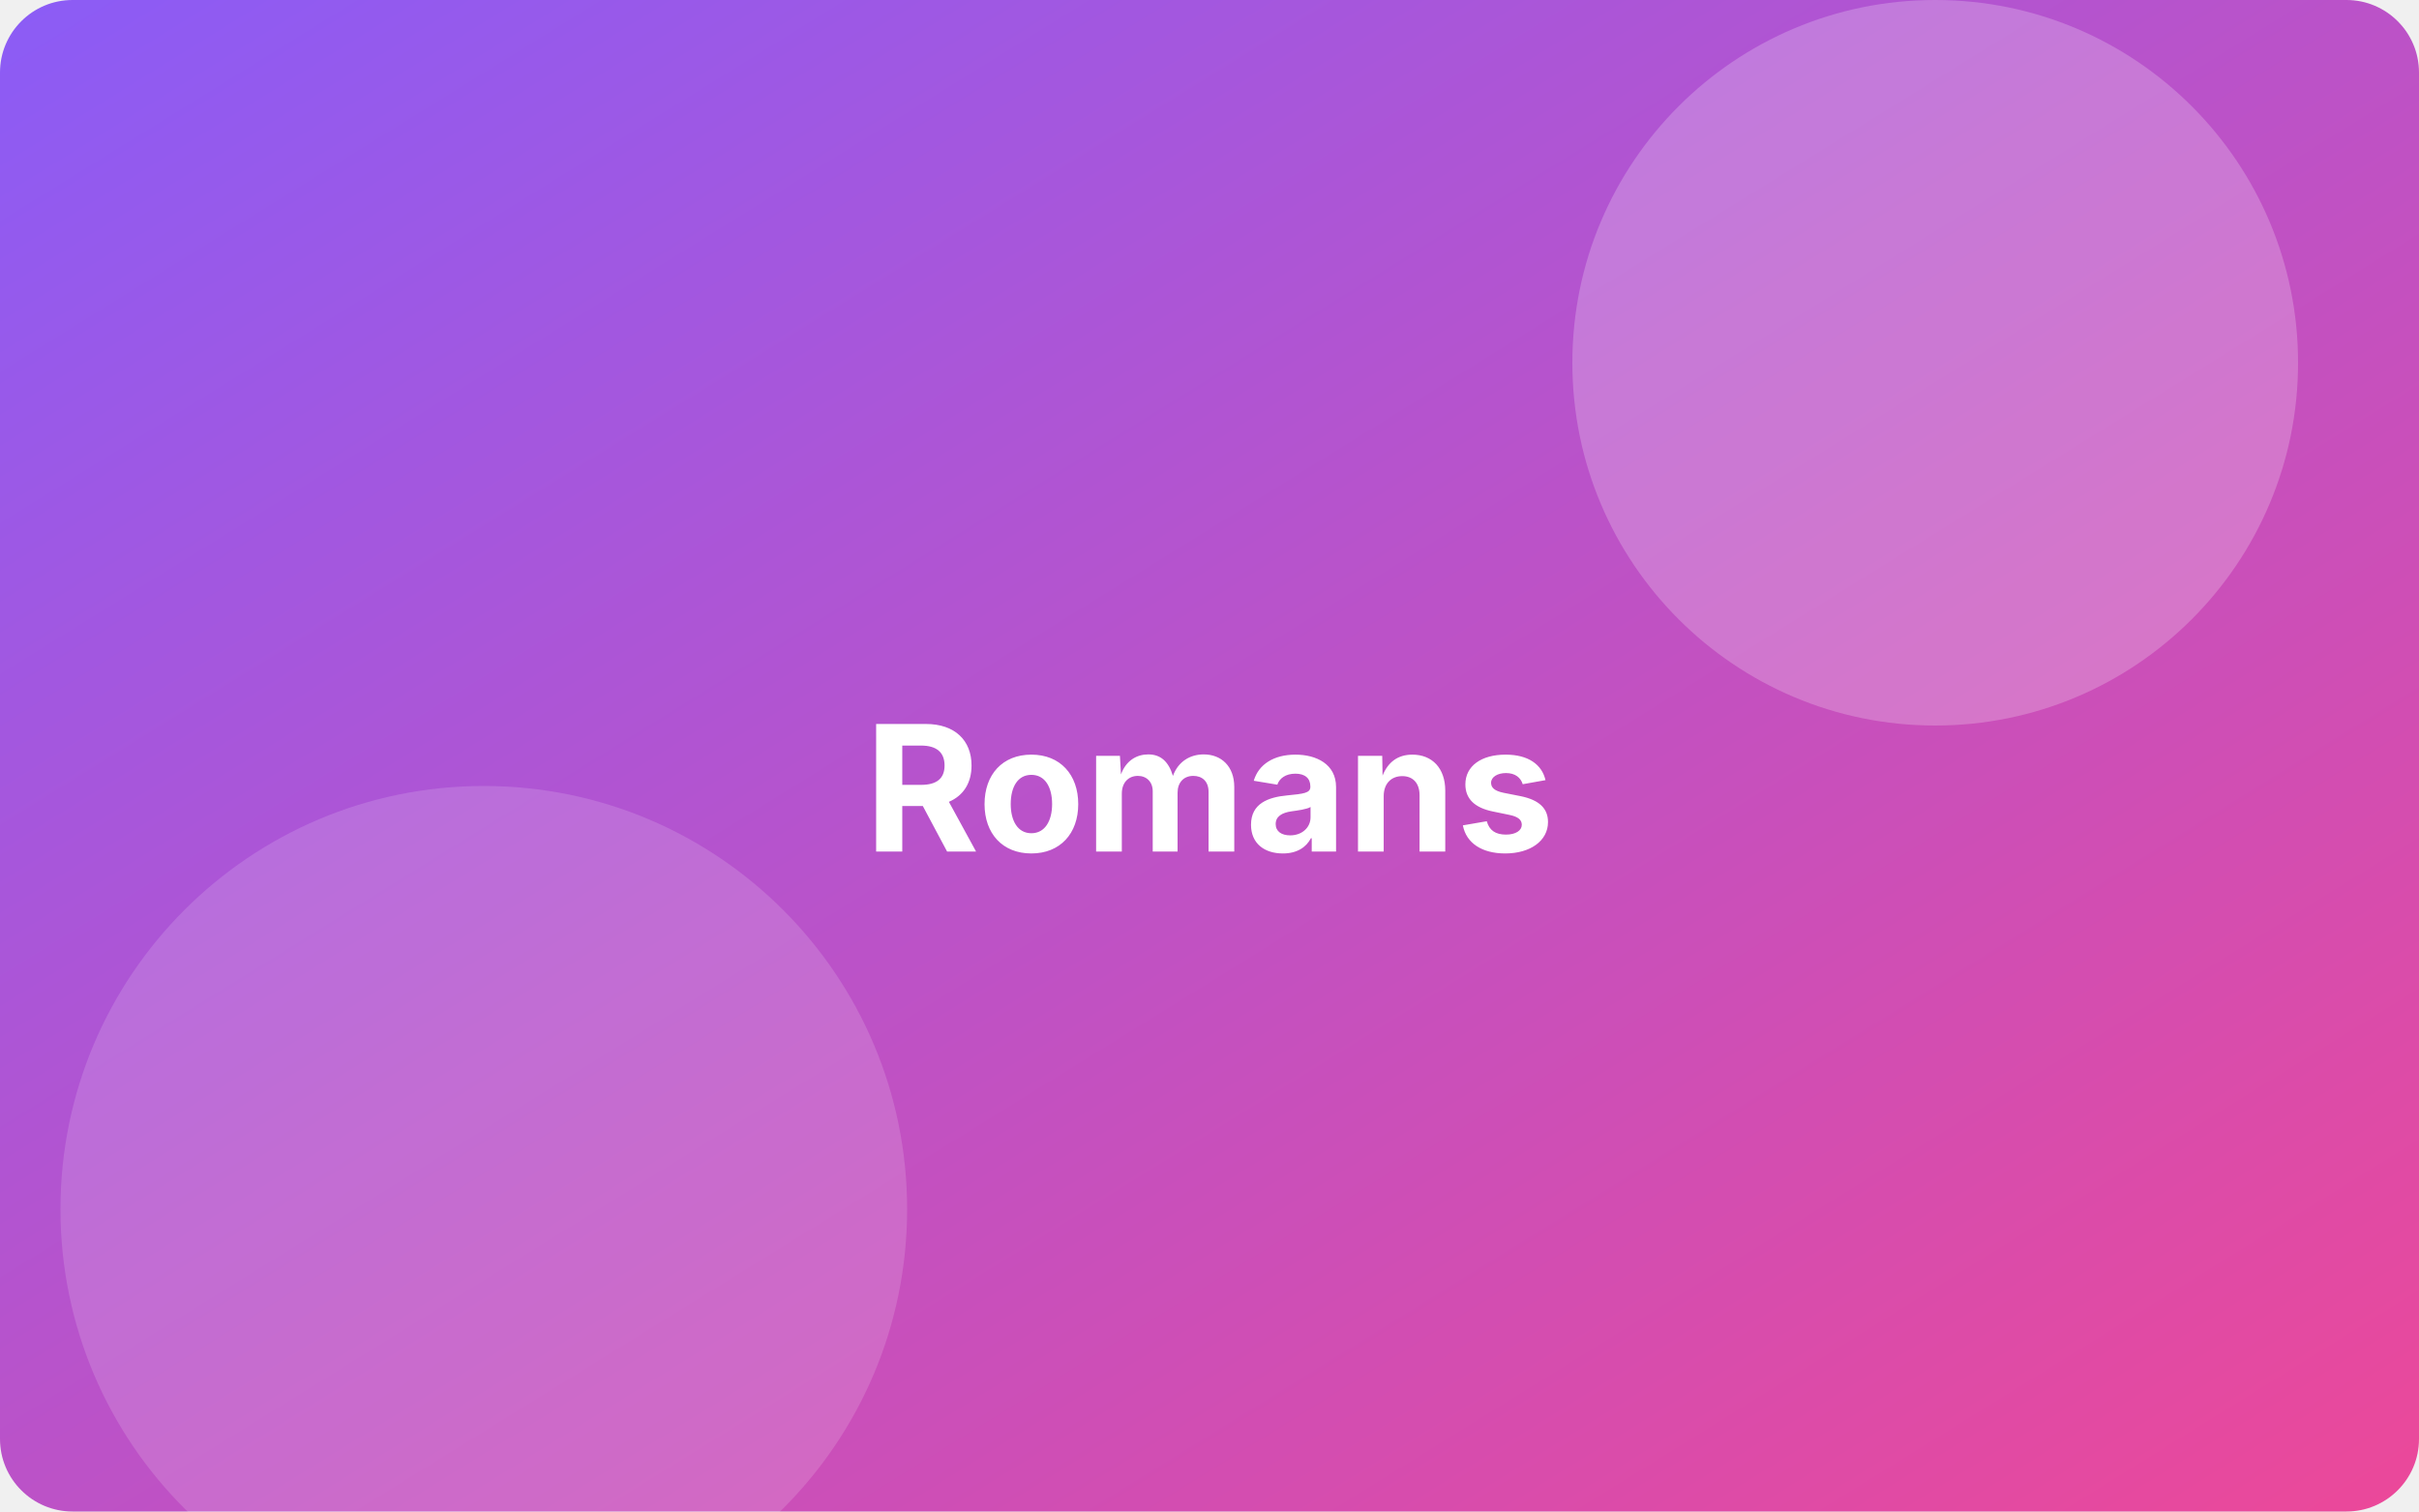
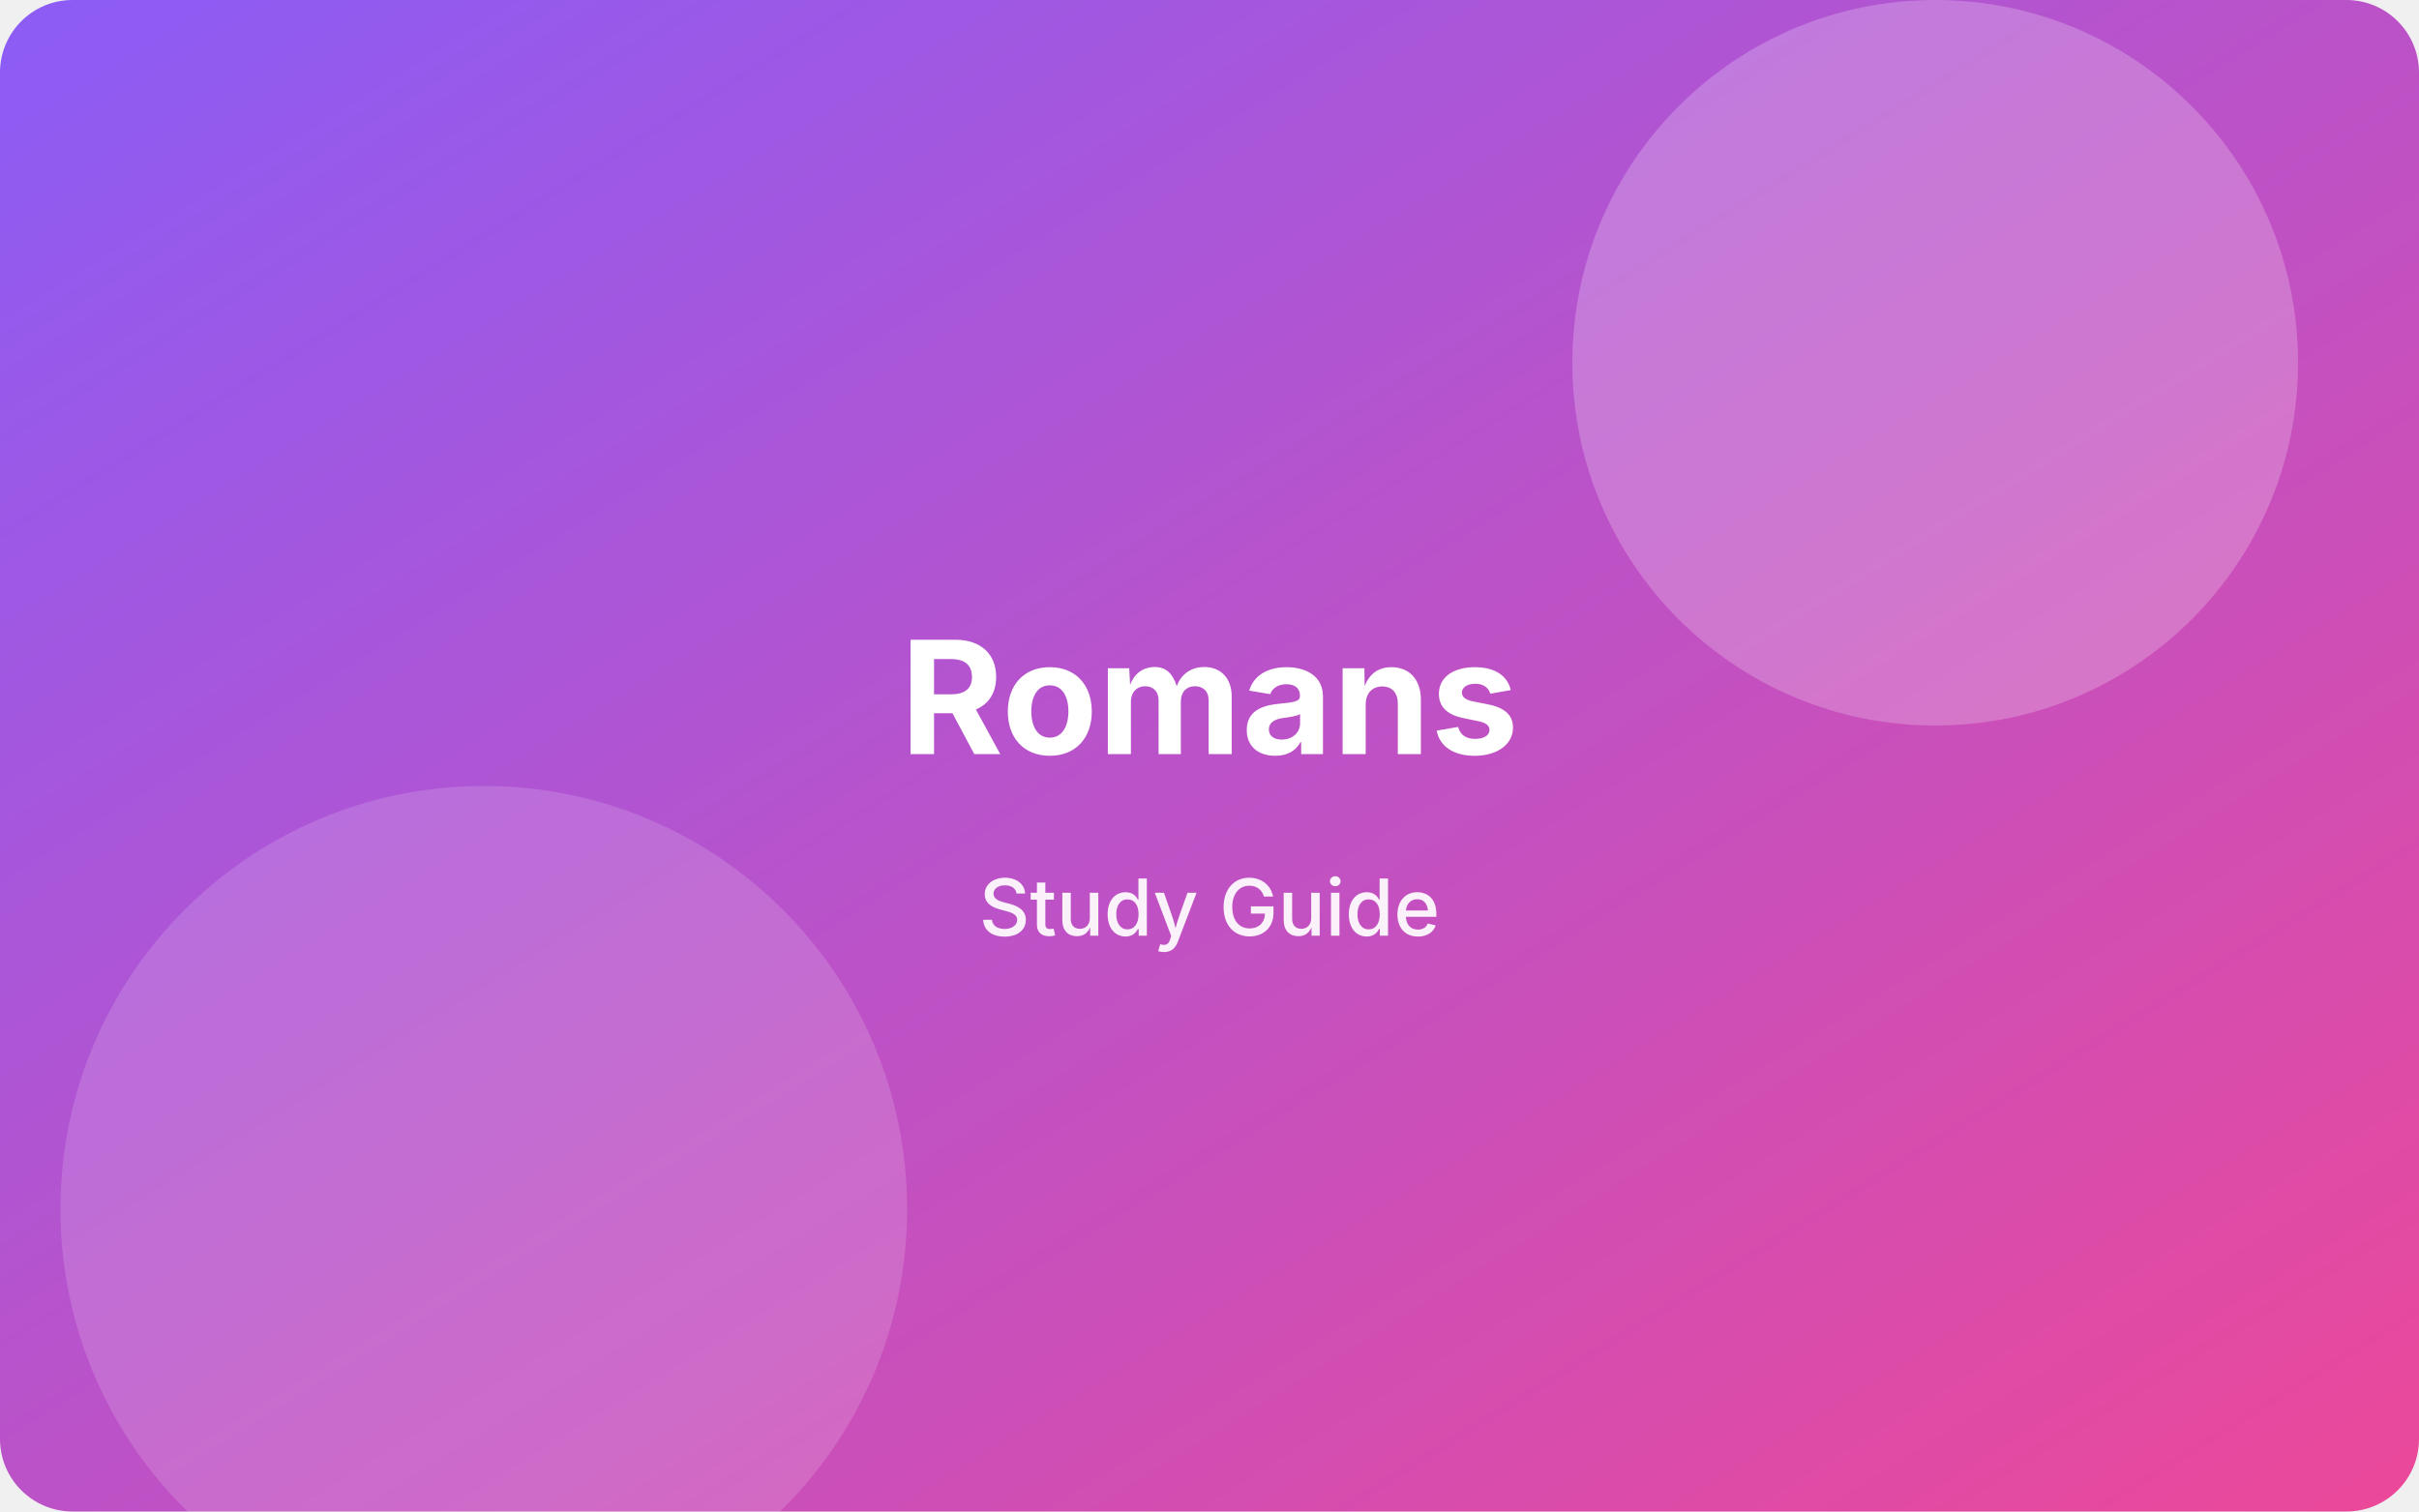
<svg xmlns="http://www.w3.org/2000/svg" width="800" height="500" viewBox="0 0 800 500" role="img" aria-label="romans thumbnail">
  <defs>
    <linearGradient id="g" x1="0" x2="1" y1="0" y2="1">
      <stop offset="0%" stop-color="#8b5cf6" />
      <stop offset="100%" stop-color="#ec4899" />
    </linearGradient>
  </defs>
  <rect width="800" height="500" fill="url(#g)" rx="24" />
  <circle cx="640" cy="120" r="120" fill="rgba(255,255,255,0.22)" />
  <circle cx="160" cy="400" r="140" fill="rgba(255,255,255,0.15)" />
-   <text x="50%" y="52%" dominant-baseline="middle" text-anchor="middle" font-family="Inter, Arial" font-size="58" fill="white" font-weight="700">Romans</text>
+   <text x="50%" y="46%" dominant-baseline="middle" text-anchor="middle" font-family="Inter, Arial" font-size="52" fill="white" font-weight="700">Romans</text>
+   <text x="50%" y="60%" dominant-baseline="middle" text-anchor="middle" font-family="Inter, Arial" font-size="26" fill="rgba(255,255,255,0.92)" font-weight="500">Study Guide</text>
</svg>
